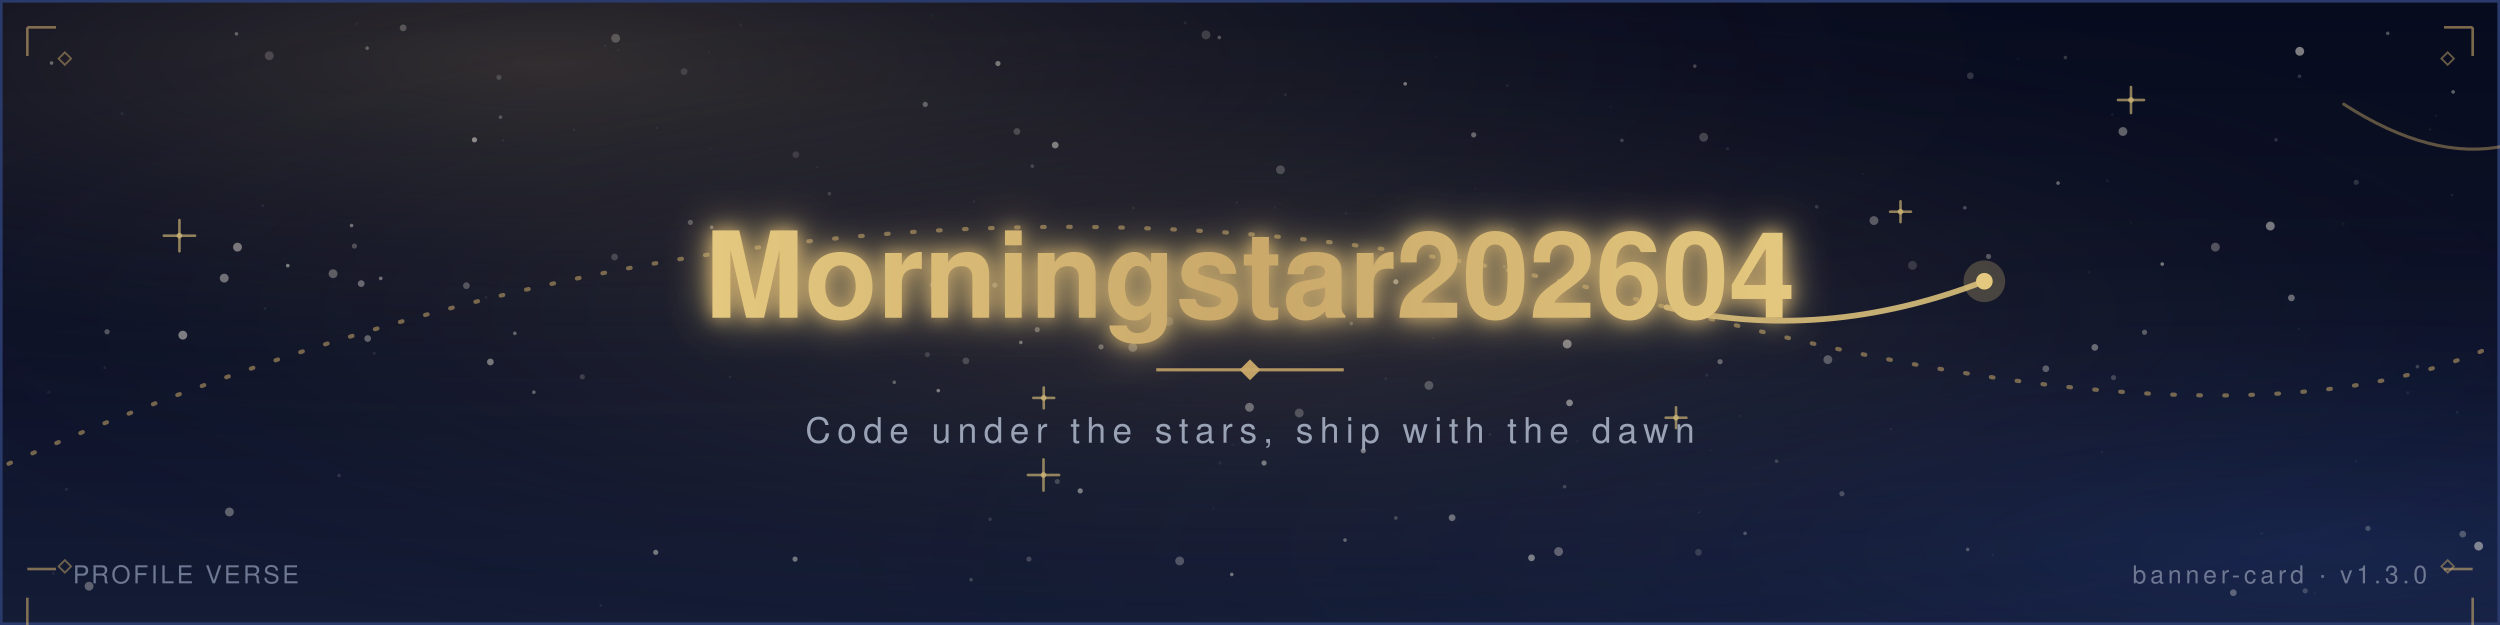
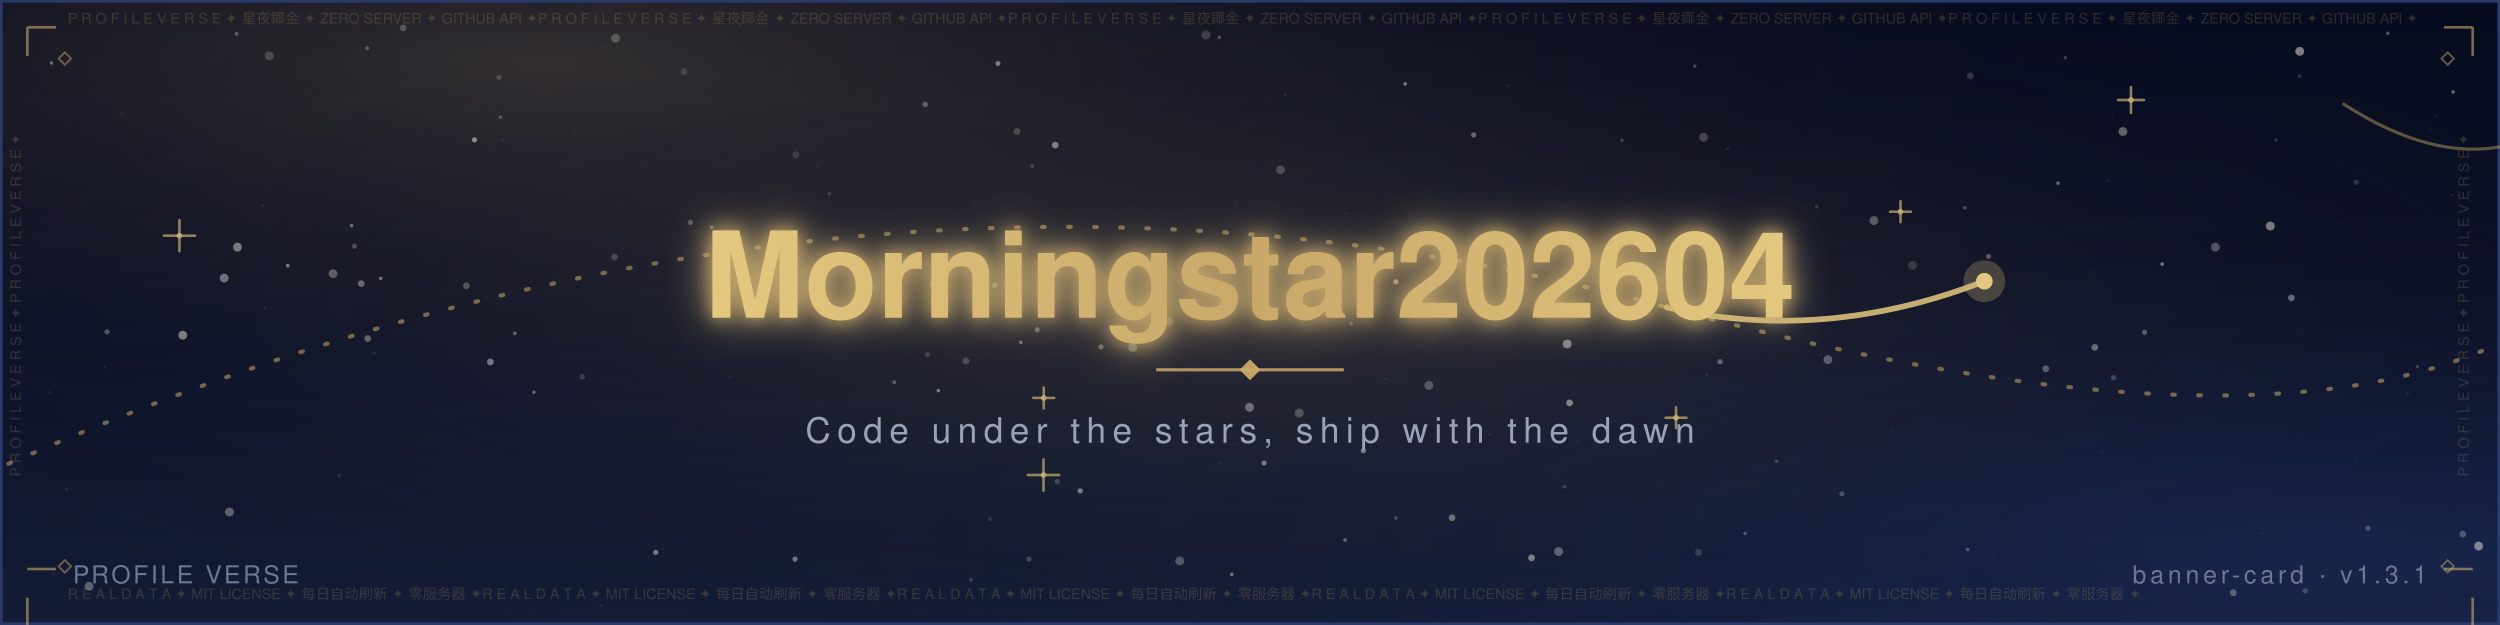
<svg xmlns="http://www.w3.org/2000/svg" width="960" height="240" viewBox="0 0 960 240" role="img" aria-label="Morningstar202604">
  <defs>
    <linearGradient id="bg" x1="0" y1="0" x2="0" y2="1">
      <stop offset="0" stop-color="#070B1E" />
      <stop offset="0.5" stop-color="#0B1026" />
      <stop offset="1" stop-color="#141C36" />
    </linearGradient>
    <radialGradient id="nebG" cx="0.22" cy="0.10" r="0.62">
      <stop offset="0" stop-color="#C9A86A" stop-opacity="0.22" />
      <stop offset="1" stop-color="#070B1E" stop-opacity="0" />
    </radialGradient>
    <radialGradient id="nebB" cx="0.92" cy="0.88" r="0.6">
      <stop offset="0" stop-color="#2B4B9E" stop-opacity="0.24" />
      <stop offset="1" stop-color="#070B1E" stop-opacity="0" />
    </radialGradient>
    <radialGradient id="glow" cx="0.5" cy="0.5" r="0.62">
      <stop offset="0" stop-color="#C9A86A" stop-opacity="0.18" />
      <stop offset="1" stop-color="#070B1E" stop-opacity="0" />
    </radialGradient>
    <linearGradient id="gtext" x1="0" y1="0" x2="1" y2="0">
      <stop offset="0" stop-color="#E4C87F" />
      <stop offset="0.5" stop-color="#C9A86A" />
      <stop offset="1" stop-color="#E4C87F" />
    </linearGradient>
    <filter id="blur1" x="-40%" y="-40%" width="180%" height="180%">
      <feGaussianBlur stdDeviation="8" />
    </filter>
    <filter id="blur2" x="-30%" y="-30%" width="160%" height="160%">
      <feGaussianBlur stdDeviation="3.4" />
    </filter>
  </defs>
  <rect width="960" height="240" fill="url(#bg)" />
  <rect width="960" height="240" fill="url(#nebG)" />
  <rect width="960" height="240" fill="url(#nebB)" />
  <rect width="960" height="240" fill="url(#glow)" />
  <circle cx="435.0" cy="133.4" r="1.7" fill="#F5F0E6" opacity="0.29" />
  <circle cx="815.2" cy="50.5" r="1.7" fill="#F5F0E6" opacity="0.36" />
  <circle cx="756.6" cy="29.1" r="1.3" fill="#F5F0E6" opacity="0.17" />
  <circle cx="516.5" cy="207.4" r="0.7" fill="#F5F0E6" opacity="0.35" />
  <circle cx="382.0" cy="109.5" r="1.0" fill="#F5F0E6" opacity="0.36" />
  <circle cx="793.1" cy="22.1" r="0.7" fill="#F5F0E6" opacity="0.19" />
  <circle cx="236.4" cy="14.7" r="1.7" fill="#F5F0E6" opacity="0.24" />
  <circle cx="565.9" cy="51.8" r="1.0" fill="#F5F0E6" opacity="0.36" />
  <circle cx="479.8" cy="156.4" r="1.7" fill="#F5F0E6" opacity="0.37" />
  <circle cx="392.0" cy="131.5" r="0.7" fill="#F5F0E6" opacity="0.39" />
  <circle cx="305.6" cy="59.4" r="1.3" fill="#F5F0E6" opacity="0.13" />
  <circle cx="539.6" cy="32.2" r="0.7" fill="#F5F0E6" opacity="0.44" />
  <circle cx="372.9" cy="222.6" r="0.7" fill="#F5F0E6" opacity="0.20" />
  <circle cx="883.1" cy="19.7" r="1.7" fill="#F5F0E6" opacity="0.49" />
  <circle cx="383.2" cy="24.4" r="1.0" fill="#F5F0E6" opacity="0.42" />
  <circle cx="262.7" cy="27.5" r="1.3" fill="#F5F0E6" opacity="0.13" />
  <circle cx="395.1" cy="214.7" r="1.0" fill="#F5F0E6" opacity="0.21" />
  <circle cx="103.4" cy="21.4" r="1.7" fill="#F5F0E6" opacity="0.19" />
  <circle cx="536.0" cy="108.2" r="1.0" fill="#F5F0E6" opacity="0.49" />
  <circle cx="734.4" cy="101.9" r="1.7" fill="#F5F0E6" opacity="0.16" />
  <circle cx="405.2" cy="55.7" r="1.3" fill="#F5F0E6" opacity="0.45" />
  <circle cx="928.3" cy="140.8" r="0.7" fill="#F5F0E6" opacity="0.20" />
  <circle cx="380.2" cy="199.4" r="0.7" fill="#F5F0E6" opacity="0.14" />
  <circle cx="146.2" cy="106.9" r="0.7" fill="#F5F0E6" opacity="0.41" />
  <circle cx="318.5" cy="74.4" r="0.7" fill="#F5F0E6" opacity="0.15" />
  <circle cx="205.0" cy="150.6" r="0.7" fill="#F5F0E6" opacity="0.35" />
  <circle cx="358.9" cy="109.5" r="1.7" fill="#F5F0E6" opacity="0.44" />
  <circle cx="136.1" cy="94.5" r="1.0" fill="#F5F0E6" opacity="0.24" />
  <circle cx="223.6" cy="144.7" r="1.0" fill="#F5F0E6" opacity="0.18" />
  <circle cx="601.8" cy="132.1" r="1.7" fill="#F5F0E6" opacity="0.46" />
  <circle cx="577.7" cy="102.4" r="0.7" fill="#F5F0E6" opacity="0.16" />
  <circle cx="491.7" cy="65.2" r="1.7" fill="#F5F0E6" opacity="0.22" />
  <circle cx="785.6" cy="141.6" r="1.3" fill="#F5F0E6" opacity="0.32" />
  <circle cx="885.2" cy="226.9" r="1.0" fill="#F5F0E6" opacity="0.21" />
  <circle cx="536.0" cy="198.9" r="0.7" fill="#F5F0E6" opacity="0.23" />
  <circle cx="874.0" cy="53.7" r="0.7" fill="#F5F0E6" opacity="0.15" />
  <circle cx="396.4" cy="63.8" r="0.7" fill="#F5F0E6" opacity="0.19" />
  <circle cx="356.1" cy="136.2" r="1.0" fill="#F5F0E6" opacity="0.16" />
  <circle cx="138.7" cy="108.9" r="1.3" fill="#F5F0E6" opacity="0.37" />
  <circle cx="660.5" cy="138.9" r="1.0" fill="#F5F0E6" opacity="0.34" />
  <circle cx="879.9" cy="114.4" r="1.3" fill="#F5F0E6" opacity="0.39" />
  <circle cx="916.9" cy="12.8" r="0.7" fill="#F5F0E6" opacity="0.30" />
  <circle cx="697.6" cy="79.4" r="0.7" fill="#F5F0E6" opacity="0.15" />
  <circle cx="523.5" cy="173.1" r="1.0" fill="#F5F0E6" opacity="0.42" />
  <circle cx="871.8" cy="86.8" r="1.7" fill="#F5F0E6" opacity="0.46" />
  <circle cx="830.3" cy="101.4" r="0.7" fill="#F5F0E6" opacity="0.45" />
  <circle cx="548.7" cy="148.0" r="1.7" fill="#F5F0E6" opacity="0.26" />
  <circle cx="19.8" cy="24.2" r="0.7" fill="#F5F0E6" opacity="0.36" />
  <circle cx="945.7" cy="205.1" r="1.3" fill="#F5F0E6" opacity="0.27" />
  <circle cx="701.9" cy="138.1" r="1.7" fill="#F5F0E6" opacity="0.30" />
  <circle cx="518.9" cy="124.2" r="0.7" fill="#F5F0E6" opacity="0.24" />
  <circle cx="90.8" cy="13.0" r="0.7" fill="#F5F0E6" opacity="0.31" />
  <circle cx="588.1" cy="214.2" r="1.3" fill="#F5F0E6" opacity="0.46" />
  <circle cx="355.3" cy="40.1" r="1.0" fill="#F5F0E6" opacity="0.32" />
  <circle cx="719.6" cy="84.7" r="1.7" fill="#F5F0E6" opacity="0.31" />
  <circle cx="236.0" cy="98.7" r="1.3" fill="#F5F0E6" opacity="0.20" />
  <circle cx="414.8" cy="188.5" r="1.0" fill="#F5F0E6" opacity="0.45" />
  <circle cx="370.9" cy="138.6" r="1.3" fill="#F5F0E6" opacity="0.20" />
  <circle cx="135.0" cy="86.6" r="0.7" fill="#F5F0E6" opacity="0.39" />
  <circle cx="904.8" cy="70.0" r="1.0" fill="#F5F0E6" opacity="0.16" />
  <circle cx="453.0" cy="215.4" r="1.7" fill="#F5F0E6" opacity="0.27" />
  <circle cx="498.9" cy="158.6" r="1.7" fill="#F5F0E6" opacity="0.24" />
  <circle cx="790.3" cy="70.3" r="0.7" fill="#F5F0E6" opacity="0.38" />
  <circle cx="273.3" cy="87.3" r="0.7" fill="#F5F0E6" opacity="0.36" />
  <circle cx="390.5" cy="50.5" r="1.3" fill="#F5F0E6" opacity="0.21" />
  <circle cx="141.0" cy="18.5" r="0.7" fill="#F5F0E6" opacity="0.29" />
  <circle cx="602.7" cy="154.7" r="1.3" fill="#F5F0E6" opacity="0.48" />
  <circle cx="654.2" cy="52.7" r="1.7" fill="#F5F0E6" opacity="0.22" />
  <circle cx="682.2" cy="177.1" r="0.7" fill="#F5F0E6" opacity="0.19" />
  <circle cx="265.1" cy="85.4" r="1.0" fill="#F5F0E6" opacity="0.27" />
  <circle cx="755.6" cy="211.0" r="0.7" fill="#F5F0E6" opacity="0.28" />
  <circle cx="850.7" cy="94.9" r="1.7" fill="#F5F0E6" opacity="0.29" />
  <circle cx="598.5" cy="211.8" r="1.7" fill="#F5F0E6" opacity="0.33" />
  <circle cx="624.1" cy="120.6" r="1.3" fill="#F5F0E6" opacity="0.30" />
  <circle cx="622.8" cy="53.9" r="0.7" fill="#F5F0E6" opacity="0.20" />
  <circle cx="857.6" cy="227.6" r="1.3" fill="#F5F0E6" opacity="0.32" />
  <circle cx="754.5" cy="79.8" r="0.7" fill="#F5F0E6" opacity="0.25" />
  <circle cx="86.1" cy="106.8" r="1.7" fill="#F5F0E6" opacity="0.41" />
  <circle cx="468.2" cy="14.4" r="0.7" fill="#F5F0E6" opacity="0.28" />
  <circle cx="41.1" cy="127.4" r="1.0" fill="#F5F0E6" opacity="0.30" />
  <circle cx="951.8" cy="209.7" r="1.7" fill="#F5F0E6" opacity="0.48" />
  <circle cx="473.0" cy="220.6" r="0.7" fill="#F5F0E6" opacity="0.41" />
  <circle cx="422.8" cy="133.2" r="1.0" fill="#F5F0E6" opacity="0.32" />
  <circle cx="804.4" cy="133.4" r="1.3" fill="#F5F0E6" opacity="0.38" />
  <circle cx="909.3" cy="202.9" r="1.0" fill="#F5F0E6" opacity="0.24" />
  <circle cx="141.2" cy="130.0" r="1.3" fill="#F5F0E6" opacity="0.34" />
  <circle cx="197.7" cy="128.0" r="0.7" fill="#F5F0E6" opacity="0.35" />
  <circle cx="34.2" cy="225.1" r="1.7" fill="#F5F0E6" opacity="0.33" />
  <circle cx="942.0" cy="35.3" r="0.7" fill="#F5F0E6" opacity="0.38" />
  <circle cx="70.2" cy="128.7" r="1.7" fill="#F5F0E6" opacity="0.47" />
  <circle cx="763.6" cy="98.5" r="1.0" fill="#F5F0E6" opacity="0.30" />
  <circle cx="127.9" cy="105.1" r="1.7" fill="#F5F0E6" opacity="0.32" />
  <circle cx="110.5" cy="102.0" r="0.7" fill="#F5F0E6" opacity="0.47" />
  <circle cx="130.2" cy="182.6" r="0.7" fill="#F5F0E6" opacity="0.13" />
  <circle cx="154.8" cy="10.7" r="1.3" fill="#F5F0E6" opacity="0.24" />
  <circle cx="343.4" cy="146.8" r="0.7" fill="#F5F0E6" opacity="0.31" />
  <circle cx="557.6" cy="198.8" r="1.3" fill="#F5F0E6" opacity="0.39" />
  <circle cx="670.1" cy="204.8" r="0.7" fill="#F5F0E6" opacity="0.26" />
  <circle cx="398.3" cy="126.6" r="1.0" fill="#F5F0E6" opacity="0.32" />
  <circle cx="823.5" cy="127.6" r="1.0" fill="#F5F0E6" opacity="0.32" />
  <circle cx="811.6" cy="145.0" r="1.0" fill="#F5F0E6" opacity="0.21" />
  <circle cx="707.3" cy="189.6" r="1.0" fill="#F5F0E6" opacity="0.24" />
  <circle cx="305.3" cy="214.7" r="1.0" fill="#F5F0E6" opacity="0.42" />
  <circle cx="191.6" cy="29.7" r="1.0" fill="#F5F0E6" opacity="0.17" />
  <circle cx="91.2" cy="94.9" r="1.7" fill="#F5F0E6" opacity="0.44" />
  <circle cx="406.0" cy="184.9" r="1.0" fill="#F5F0E6" opacity="0.20" />
  <circle cx="600.8" cy="186.9" r="0.7" fill="#F5F0E6" opacity="0.20" />
  <circle cx="652.2" cy="212.1" r="1.3" fill="#F5F0E6" opacity="0.16" />
  <circle cx="485.4" cy="177.8" r="1.0" fill="#F5F0E6" opacity="0.43" />
  <circle cx="463.1" cy="13.4" r="1.7" fill="#F5F0E6" opacity="0.18" />
  <circle cx="182.2" cy="53.7" r="1.0" fill="#F5F0E6" opacity="0.50" />
  <circle cx="883.0" cy="29.3" r="0.7" fill="#F5F0E6" opacity="0.17" />
  <circle cx="650.8" cy="25.4" r="0.7" fill="#F5F0E6" opacity="0.24" />
  <circle cx="448.8" cy="123.4" r="1.7" fill="#F5F0E6" opacity="0.20" />
  <circle cx="360.3" cy="150.0" r="0.7" fill="#F5F0E6" opacity="0.44" />
  <circle cx="179.1" cy="109.7" r="1.3" fill="#F5F0E6" opacity="0.27" />
  <circle cx="192.2" cy="45.0" r="0.7" fill="#F5F0E6" opacity="0.24" />
  <circle cx="88.1" cy="196.6" r="1.7" fill="#F5F0E6" opacity="0.34" />
  <circle cx="188.3" cy="139.0" r="1.3" fill="#F5F0E6" opacity="0.43" />
  <circle cx="251.8" cy="212.1" r="1.0" fill="#F5F0E6" opacity="0.43" />
  <path d="M394.7 182.4 H406.7 M400.7 176.4 V188.4" stroke="#E4C87F" stroke-width="1" stroke-linecap="round" opacity="0.6" />
  <circle cx="400.7" cy="182.4" r="1.1" fill="#E4C87F" opacity="0.6" />
  <path d="M639.6 160.4 H647.6 M643.6 156.4 V164.4" stroke="#E4C87F" stroke-width="1" stroke-linecap="round" opacity="0.6" />
  <circle cx="643.6" cy="160.4" r="1.1" fill="#E4C87F" opacity="0.6" />
  <path d="M396.8 152.8 H404.8 M400.8 148.8 V156.8" stroke="#E4C87F" stroke-width="1" stroke-linecap="round" opacity="0.6" />
  <circle cx="400.8" cy="152.8" r="1.1" fill="#E4C87F" opacity="0.6" />
  <path d="M725.8 81.3 H733.8 M729.8 77.3 V85.3" stroke="#E4C87F" stroke-width="1" stroke-linecap="round" opacity="0.6" />
  <circle cx="729.8" cy="81.3" r="1.1" fill="#E4C87F" opacity="0.6" />
  <path d="M62.9 90.5 H74.9 M68.9 84.5 V96.5" stroke="#E4C87F" stroke-width="1" stroke-linecap="round" opacity="0.6" />
  <circle cx="68.9" cy="90.5" r="1.1" fill="#E4C87F" opacity="0.6" />
  <path d="M813.3 38.4 H823.3 M818.3 33.4 V43.4" stroke="#E4C87F" stroke-width="1" stroke-linecap="round" opacity="0.6" />
  <circle cx="818.3" cy="38.4" r="1.1" fill="#E4C87F" opacity="0.6" />
  <circle cx="20.5" cy="220.2" r="0.6" fill="#FFFFFF" opacity="0.067" />
  <circle cx="143.7" cy="135.7" r="0.6" fill="#FFFFFF" opacity="0.076" />
  <circle cx="809.2" cy="69.4" r="0.6" fill="#FFFFFF" opacity="0.057" />
  <circle cx="516.8" cy="81.9" r="0.5" fill="#FFFFFF" opacity="0.057" />
  <circle cx="237.5" cy="19.3" r="0.4" fill="#FFFFFF" opacity="0.048" />
  <circle cx="40.2" cy="141.2" r="0.5" fill="#FFFFFF" opacity="0.080" />
  <circle cx="313.7" cy="64.2" r="0.4" fill="#FFFFFF" opacity="0.060" />
  <circle cx="474.2" cy="110.7" r="0.5" fill="#FFFFFF" opacity="0.057" />
  <circle cx="888.8" cy="227.8" r="0.5" fill="#FFFFFF" opacity="0.037" />
  <circle cx="811.1" cy="44.0" r="0.5" fill="#FFFFFF" opacity="0.068" />
  <circle cx="578.8" cy="32.9" r="0.5" fill="#FFFFFF" opacity="0.076" />
  <circle cx="438.3" cy="123.7" r="0.5" fill="#FFFFFF" opacity="0.060" />
  <circle cx="807.1" cy="173.6" r="0.5" fill="#FFFFFF" opacity="0.046" />
  <circle cx="566.5" cy="72.5" r="0.4" fill="#FFFFFF" opacity="0.041" />
  <circle cx="137.0" cy="9.1" r="0.5" fill="#FFFFFF" opacity="0.044" />
  <circle cx="532.1" cy="145.4" r="0.5" fill="#FFFFFF" opacity="0.080" />
  <circle cx="466.0" cy="195.3" r="0.4" fill="#FFFFFF" opacity="0.054" />
  <circle cx="904.7" cy="177.0" r="0.5" fill="#FFFFFF" opacity="0.054" />
  <circle cx="25.5" cy="187.9" r="0.6" fill="#FFFFFF" opacity="0.085" />
  <circle cx="468.5" cy="177.8" r="0.6" fill="#FFFFFF" opacity="0.069" />
  <circle cx="358.0" cy="6.0" r="0.5" fill="#FFFFFF" opacity="0.036" />
  <circle cx="655.4" cy="144.1" r="0.6" fill="#FFFFFF" opacity="0.071" />
  <circle cx="493.6" cy="36.3" r="0.6" fill="#FFFFFF" opacity="0.063" />
  <circle cx="941.5" cy="74.9" r="0.5" fill="#FFFFFF" opacity="0.075" />
  <circle cx="644.3" cy="120.3" r="0.4" fill="#FFFFFF" opacity="0.065" />
  <circle cx="252.2" cy="49.1" r="0.4" fill="#FFFFFF" opacity="0.073" />
  <circle cx="882.7" cy="126.3" r="0.4" fill="#FFFFFF" opacity="0.060" />
  <circle cx="899.9" cy="85.9" r="0.5" fill="#FFFFFF" opacity="0.054" />
  <circle cx="434.6" cy="104.9" r="0.5" fill="#FFFFFF" opacity="0.053" />
  <circle cx="473.6" cy="170.8" r="0.4" fill="#FFFFFF" opacity="0.054" />
  <circle cx="230.7" cy="232.5" r="0.5" fill="#FFFFFF" opacity="0.080" />
  <circle cx="618.5" cy="41.0" r="0.4" fill="#FFFFFF" opacity="0.043" />
  <circle cx="699.0" cy="136.2" r="0.4" fill="#FFFFFF" opacity="0.048" />
  <circle cx="802.2" cy="104.5" r="0.5" fill="#FFFFFF" opacity="0.050" />
  <circle cx="935.5" cy="44.4" r="0.4" fill="#FFFFFF" opacity="0.064" />
  <circle cx="18.7" cy="150.6" r="0.6" fill="#FFFFFF" opacity="0.064" />
  <circle cx="100.9" cy="79.0" r="0.5" fill="#FFFFFF" opacity="0.076" />
  <circle cx="272.2" cy="20.1" r="0.4" fill="#FFFFFF" opacity="0.047" />
  <circle cx="186.6" cy="114.2" r="0.5" fill="#FFFFFF" opacity="0.081" />
  <circle cx="551.1" cy="21.7" r="0.4" fill="#FFFFFF" opacity="0.039" />
  <circle cx="663.4" cy="57.1" r="0.6" fill="#FFFFFF" opacity="0.085" />
  <circle cx="101.8" cy="118.5" r="0.5" fill="#FFFFFF" opacity="0.078" />
  <circle cx="943.6" cy="158.3" r="0.5" fill="#FFFFFF" opacity="0.081" />
  <circle cx="933.2" cy="49.7" r="0.4" fill="#FFFFFF" opacity="0.078" />
  <circle cx="765.2" cy="213.1" r="0.4" fill="#FFFFFF" opacity="0.055" />
  <circle cx="605.7" cy="169.5" r="0.4" fill="#FFFFFF" opacity="0.061" />
  <circle cx="572.1" cy="166.9" r="0.5" fill="#FFFFFF" opacity="0.078" />
  <circle cx="46.9" cy="43.6" r="0.6" fill="#FFFFFF" opacity="0.059" />
  <circle cx="374.0" cy="77.4" r="0.4" fill="#FFFFFF" opacity="0.066" />
  <circle cx="652.5" cy="196.7" r="0.4" fill="#FFFFFF" opacity="0.082" />
  <circle cx="656.9" cy="172.8" r="0.4" fill="#FFFFFF" opacity="0.040" />
  <circle cx="868.5" cy="204.9" r="0.6" fill="#FFFFFF" opacity="0.044" />
  <circle cx="550.4" cy="129.8" r="0.5" fill="#FFFFFF" opacity="0.044" />
  <circle cx="668.3" cy="159.7" r="0.4" fill="#FFFFFF" opacity="0.060" />
  <circle cx="474.9" cy="77.8" r="0.4" fill="#FFFFFF" opacity="0.076" />
  <circle cx="220.4" cy="49.9" r="0.5" fill="#FFFFFF" opacity="0.053" />
  <circle cx="489.6" cy="79.8" r="0.4" fill="#FFFFFF" opacity="0.054" />
  <circle cx="775.0" cy="22.6" r="0.4" fill="#FFFFFF" opacity="0.047" />
  <circle cx="272.9" cy="57.2" r="0.4" fill="#FFFFFF" opacity="0.039" />
  <circle cx="715.4" cy="66.8" r="0.4" fill="#FFFFFF" opacity="0.037" />
  <circle cx="663.8" cy="102.8" r="0.5" fill="#FFFFFF" opacity="0.057" />
  <circle cx="580.7" cy="88.2" r="0.6" fill="#FFFFFF" opacity="0.059" />
  <circle cx="455.1" cy="8.8" r="0.6" fill="#FFFFFF" opacity="0.074" />
  <circle cx="818.4" cy="85.5" r="0.4" fill="#FFFFFF" opacity="0.054" />
  <circle cx="232.4" cy="17.6" r="0.5" fill="#FFFFFF" opacity="0.051" />
  <circle cx="924.6" cy="150.8" r="0.6" fill="#FFFFFF" opacity="0.068" />
  <circle cx="597.4" cy="168.8" r="0.4" fill="#FFFFFF" opacity="0.042" />
  <circle cx="284.4" cy="9.5" r="0.6" fill="#FFFFFF" opacity="0.043" />
  <circle cx="726.1" cy="164.7" r="0.4" fill="#FFFFFF" opacity="0.085" />
  <circle cx="280.3" cy="144.8" r="0.5" fill="#FFFFFF" opacity="0.067" />
  <circle cx="435.2" cy="79.8" r="0.5" fill="#FFFFFF" opacity="0.068" />
  <circle cx="193.2" cy="53.9" r="0.4" fill="#FFFFFF" opacity="0.074" />
  <rect x="0.5" y="0.5" width="959" height="239" fill="none" stroke="#2A3A6B" stroke-width="1" />
+   <text x="26" y="9" font-family="'Segoe UI',Helvetica,Arial,'PingFang SC','Microsoft YaHei',sans-serif" font-size="5.5" fill="#C9A86A" opacity="0.2" textLength="908">P R O F I L E   V E R S E   ✦   星夜鎁金   ✦   ZERO SERVER   ✦   GITHUB API   ✦P R O F I L E   V E R S E   ✦   星夜鎁金   ✦   ZERO SERVER   ✦   GITHUB API   ✦P R O F I L E   V E R S E   ✦   星夜鎁金   ✦   ZERO SERVER   ✦   GITHUB API   ✦P R O F I L E   V E R S E   ✦   星夜鎁金   ✦   ZERO SERVER   ✦   GITHUB API   ✦P R O F I L E   V E R S E   ✦   星夜鎁金   ✦   ZERO SERVER   ✦   GITHUB API   ✦</text>
+   <text x="26" y="230" font-family="'Segoe UI',Helvetica,Arial,'PingFang SC','Microsoft YaHei',sans-serif" font-size="5.5" fill="#C9A86A" opacity="0.2" textLength="908">R E A L   D A T A   ✦   MIT LICENSE   ✦   每日自动刷新   ✦   零服务器   ✦R E A L   D A T A   ✦   MIT LICENSE   ✦   每日自动刷新   ✦   零服务器   ✦R E A L   D A T A   ✦   MIT LICENSE   ✦   每日自动刷新   ✦   零服务器   ✦R E A L   D A T A   ✦   MIT LICENSE   ✦   每日自动刷新   ✦   零服务器   ✦R E A L   D A T A   ✦   MIT LICENSE   ✦   每日自动刷新   ✦   零服务器   ✦</text>
+   <text x="8" y="183" font-family="'Segoe UI',Helvetica,Arial,'PingFang SC','Microsoft YaHei',sans-serif" font-size="5.5" fill="#C9A86A" opacity="0.2" transform="rotate(-90 8 183)">P R O F I L E   V E R S E   ✦   P R O F I L E   V E R S E   ✦   </text>
+   <text x="948" y="183" font-family="'Segoe UI',Helvetica,Arial,'PingFang SC','Microsoft YaHei',sans-serif" font-size="5.5" fill="#C9A86A" opacity="0.2" transform="rotate(-90 948 183)">P R O F I L E   V E R S E   ✦   P R O F I L E   V E R S E   ✦   </text>
  <path d="M10.5 10.5 h11 M10.5 10.5 v11" fill="none" stroke="#C9A86A" stroke-width="1" opacity="0.6" />
  <path d="M938.5 10.5 h11 M949.5 10.5 v11" fill="none" stroke="#C9A86A" stroke-width="1" opacity="0.6" />
  <path d="M10.5 218.5 h11 M10.5 229.5 v11" fill="none" stroke="#C9A86A" stroke-width="1" opacity="0.6" />
  <path d="M938.5 218.5 h11 M949.5 229.5 v11" fill="none" stroke="#C9A86A" stroke-width="1" opacity="0.6" />
  <path d="M22.5 22.5 l2.4 -2.4 l2.4 2.4 l-2.4 2.4 z" fill="none" stroke="#C9A86A" stroke-width="0.7" opacity="0.5" />
  <path d="M937.5 22.5 l2.4 -2.4 l2.4 2.4 l-2.4 2.4 z" fill="none" stroke="#C9A86A" stroke-width="0.7" opacity="0.5" />
  <path d="M22.5 217.5 l2.4 -2.4 l2.4 2.4 l-2.4 2.4 z" fill="none" stroke="#C9A86A" stroke-width="0.7" opacity="0.5" />
  <path d="M937.5 217.5 l2.4 -2.4 l2.4 2.4 l-2.4 2.4 z" fill="none" stroke="#C9A86A" stroke-width="0.7" opacity="0.5" />
  <path d="M -60 208 Q 300 26 640 118 T 1030 52" fill="none" stroke="#C9A86A" stroke-width="1.6" stroke-opacity="0.55" stroke-dasharray="1 9" stroke-linecap="round" />
  <path d="M 640 118 Q 700 132 762 108" fill="none" stroke="#E4C87F" stroke-width="2.2" stroke-opacity="0.85" stroke-linecap="round" />
  <circle cx="762" cy="108" r="3.2" fill="#E4C87F" />
  <circle cx="762" cy="108" r="8" fill="#E4C87F" opacity="0.25" />
  <path d="M 900 40 Q 934 62 962 56" fill="none" stroke="#C9A86A" stroke-width="1.2" stroke-opacity="0.45" stroke-linecap="round" />
  <circle cx="962" cy="56" r="1.8" fill="#E4C87F" opacity="0.7" />
  <text x="480" y="122" text-anchor="middle" font-family="'Segoe UI',Helvetica,Arial,'PingFang SC','Microsoft YaHei',sans-serif" font-size="46" font-weight="800" fill="#E4C87F" filter="url(#blur1)">Morningstar202604</text>
  <text x="480" y="122" text-anchor="middle" font-family="'Segoe UI',Helvetica,Arial,'PingFang SC','Microsoft YaHei',sans-serif" font-size="46" font-weight="800" fill="#C9A86A" filter="url(#blur2)">Morningstar202604</text>
  <text x="480" y="122" text-anchor="middle" font-family="'Segoe UI',Helvetica,Arial,'PingFang SC','Microsoft YaHei',sans-serif" font-size="46" font-weight="800" fill="url(#gtext)">Morningstar202604</text>
  <line x1="444" y1="142" x2="516" y2="142" stroke="#C9A86A" stroke-width="1.2" opacity="0.85" />
  <path d="M480 138 l4 4 l-4 4 l-4 -4 z" fill="#C9A86A" opacity="0.95" />
  <text x="480" y="170" text-anchor="middle" font-family="'Segoe UI',Helvetica,Arial,'PingFang SC','Microsoft YaHei',sans-serif" font-size="13.5" letter-spacing="2.5" fill="#9AA3B5">Code under the stars, ship with the dawn</text>
  <text x="28" y="224" font-family="'Segoe UI',Helvetica,Arial,'PingFang SC','Microsoft YaHei',sans-serif" font-size="9.5" letter-spacing="1" fill="#6E7893">PROFILE VERSE</text>
-   <text x="932" y="224" text-anchor="end" font-family="'Segoe UI',Helvetica,Arial,'PingFang SC','Microsoft YaHei',sans-serif" font-size="9.5" letter-spacing="1.5" fill="#6E7893">banner-card · v1.3.0</text>
+   <text x="932" y="224" text-anchor="end" font-family="'Segoe UI',Helvetica,Arial,'PingFang SC','Microsoft YaHei',sans-serif" font-size="9.5" letter-spacing="1.5" fill="#6E7893">banner-card · v1.3.1</text>
</svg>
